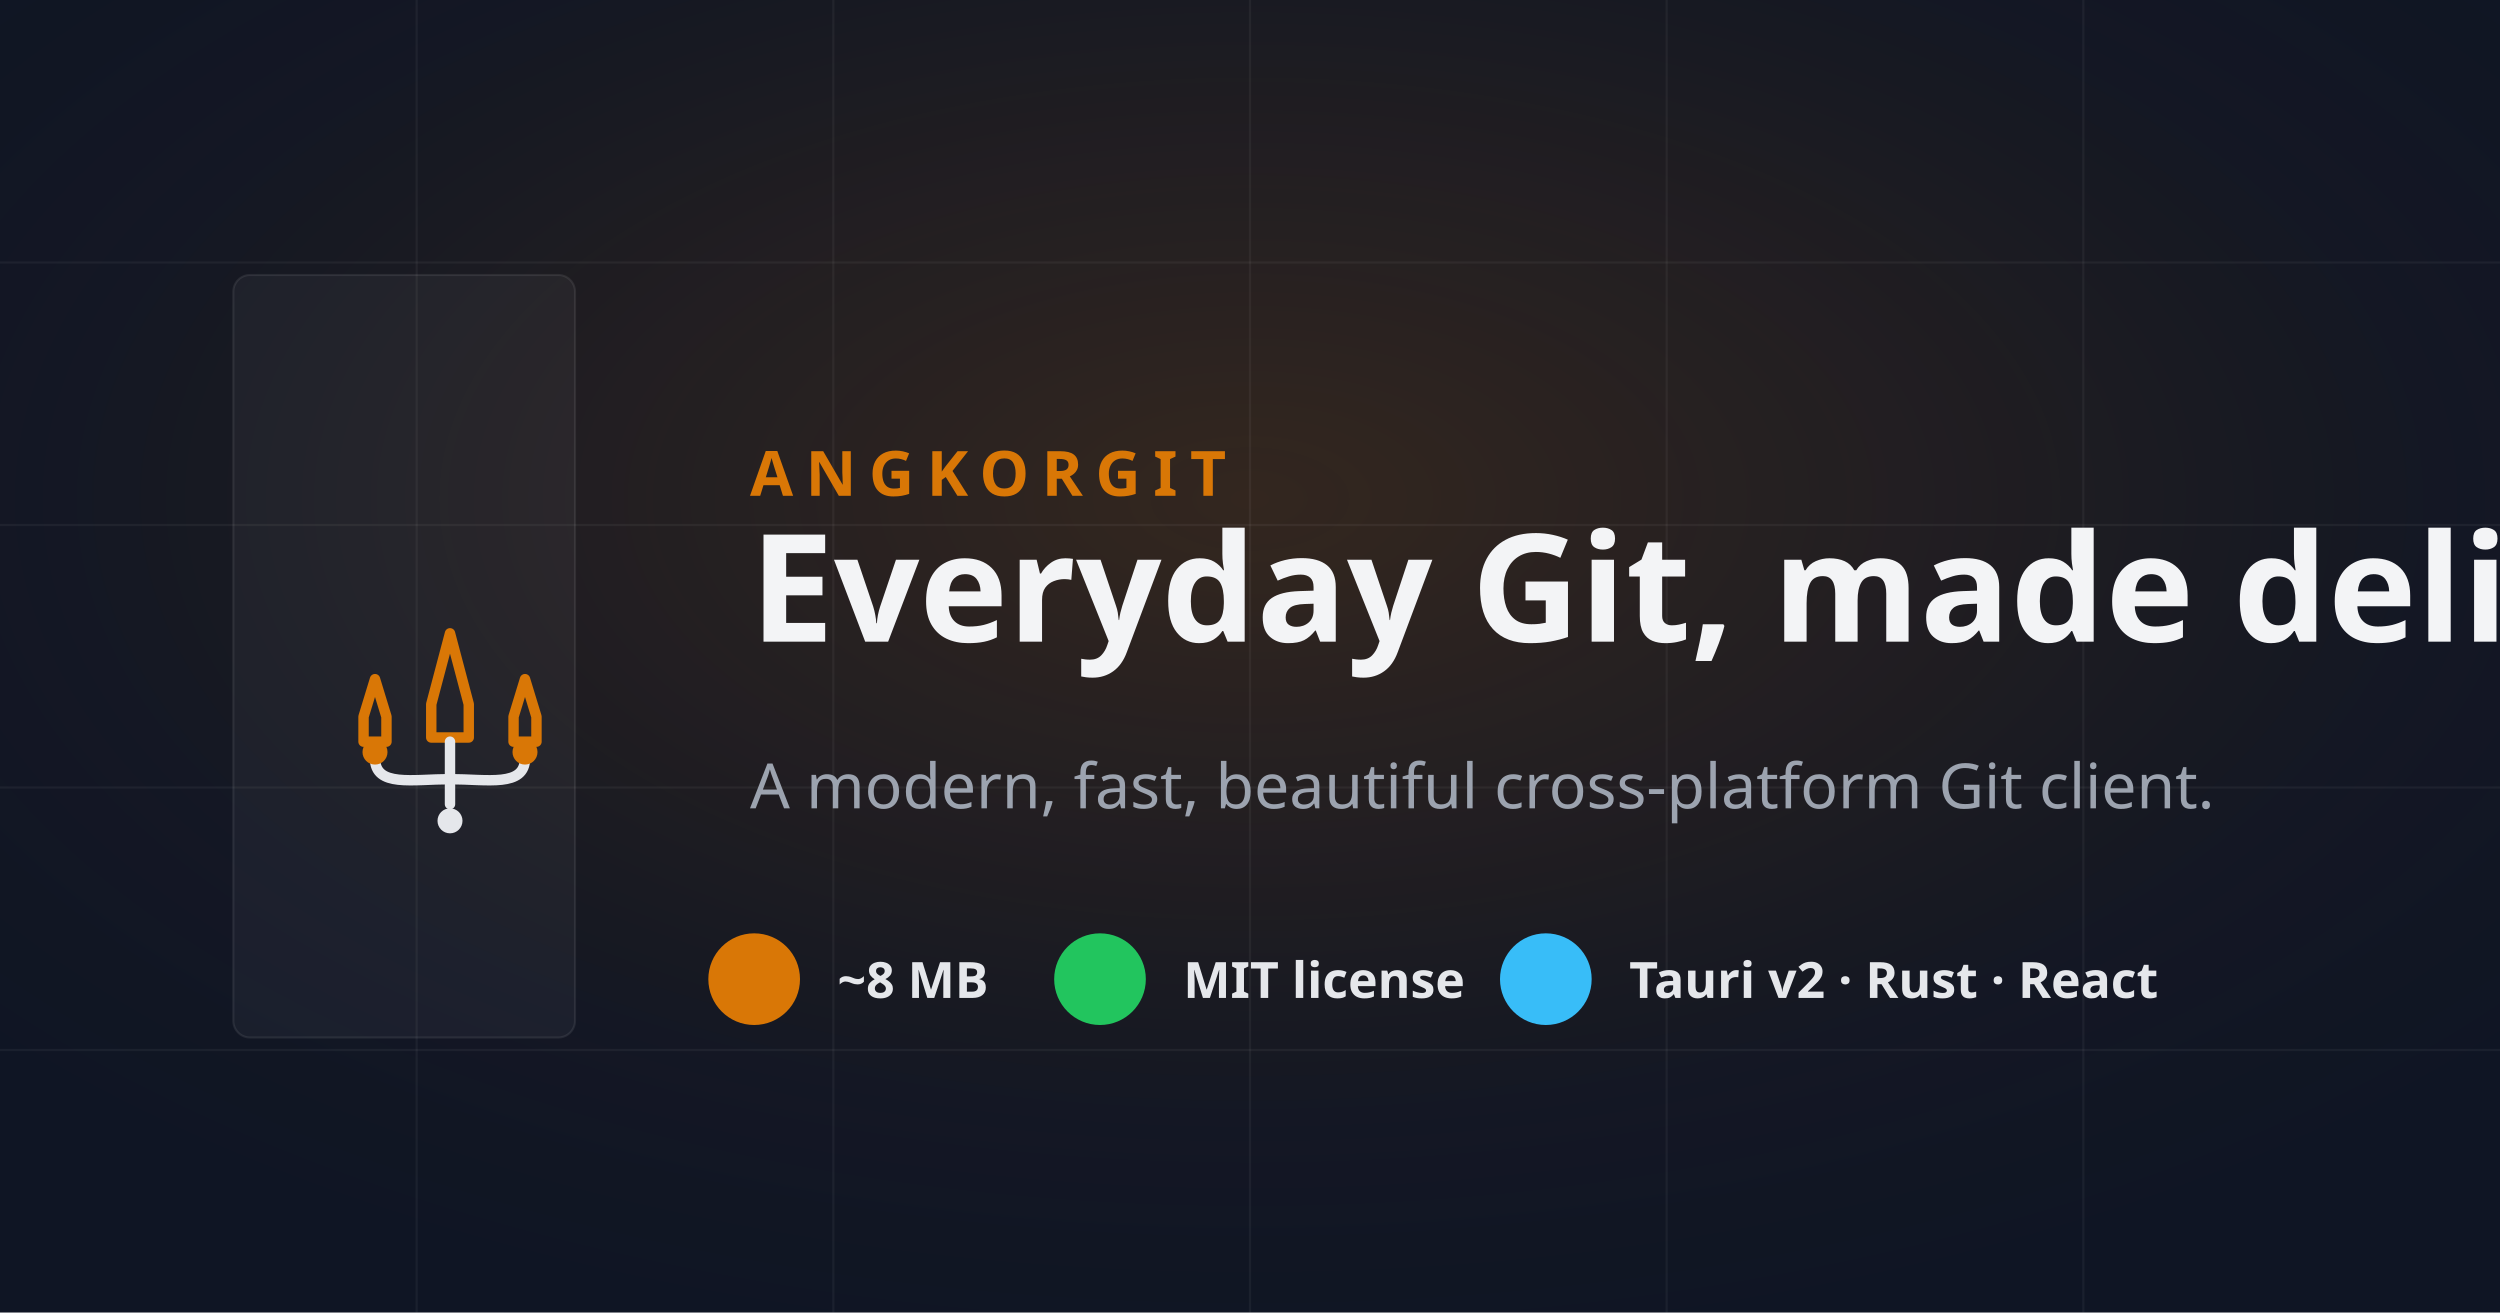
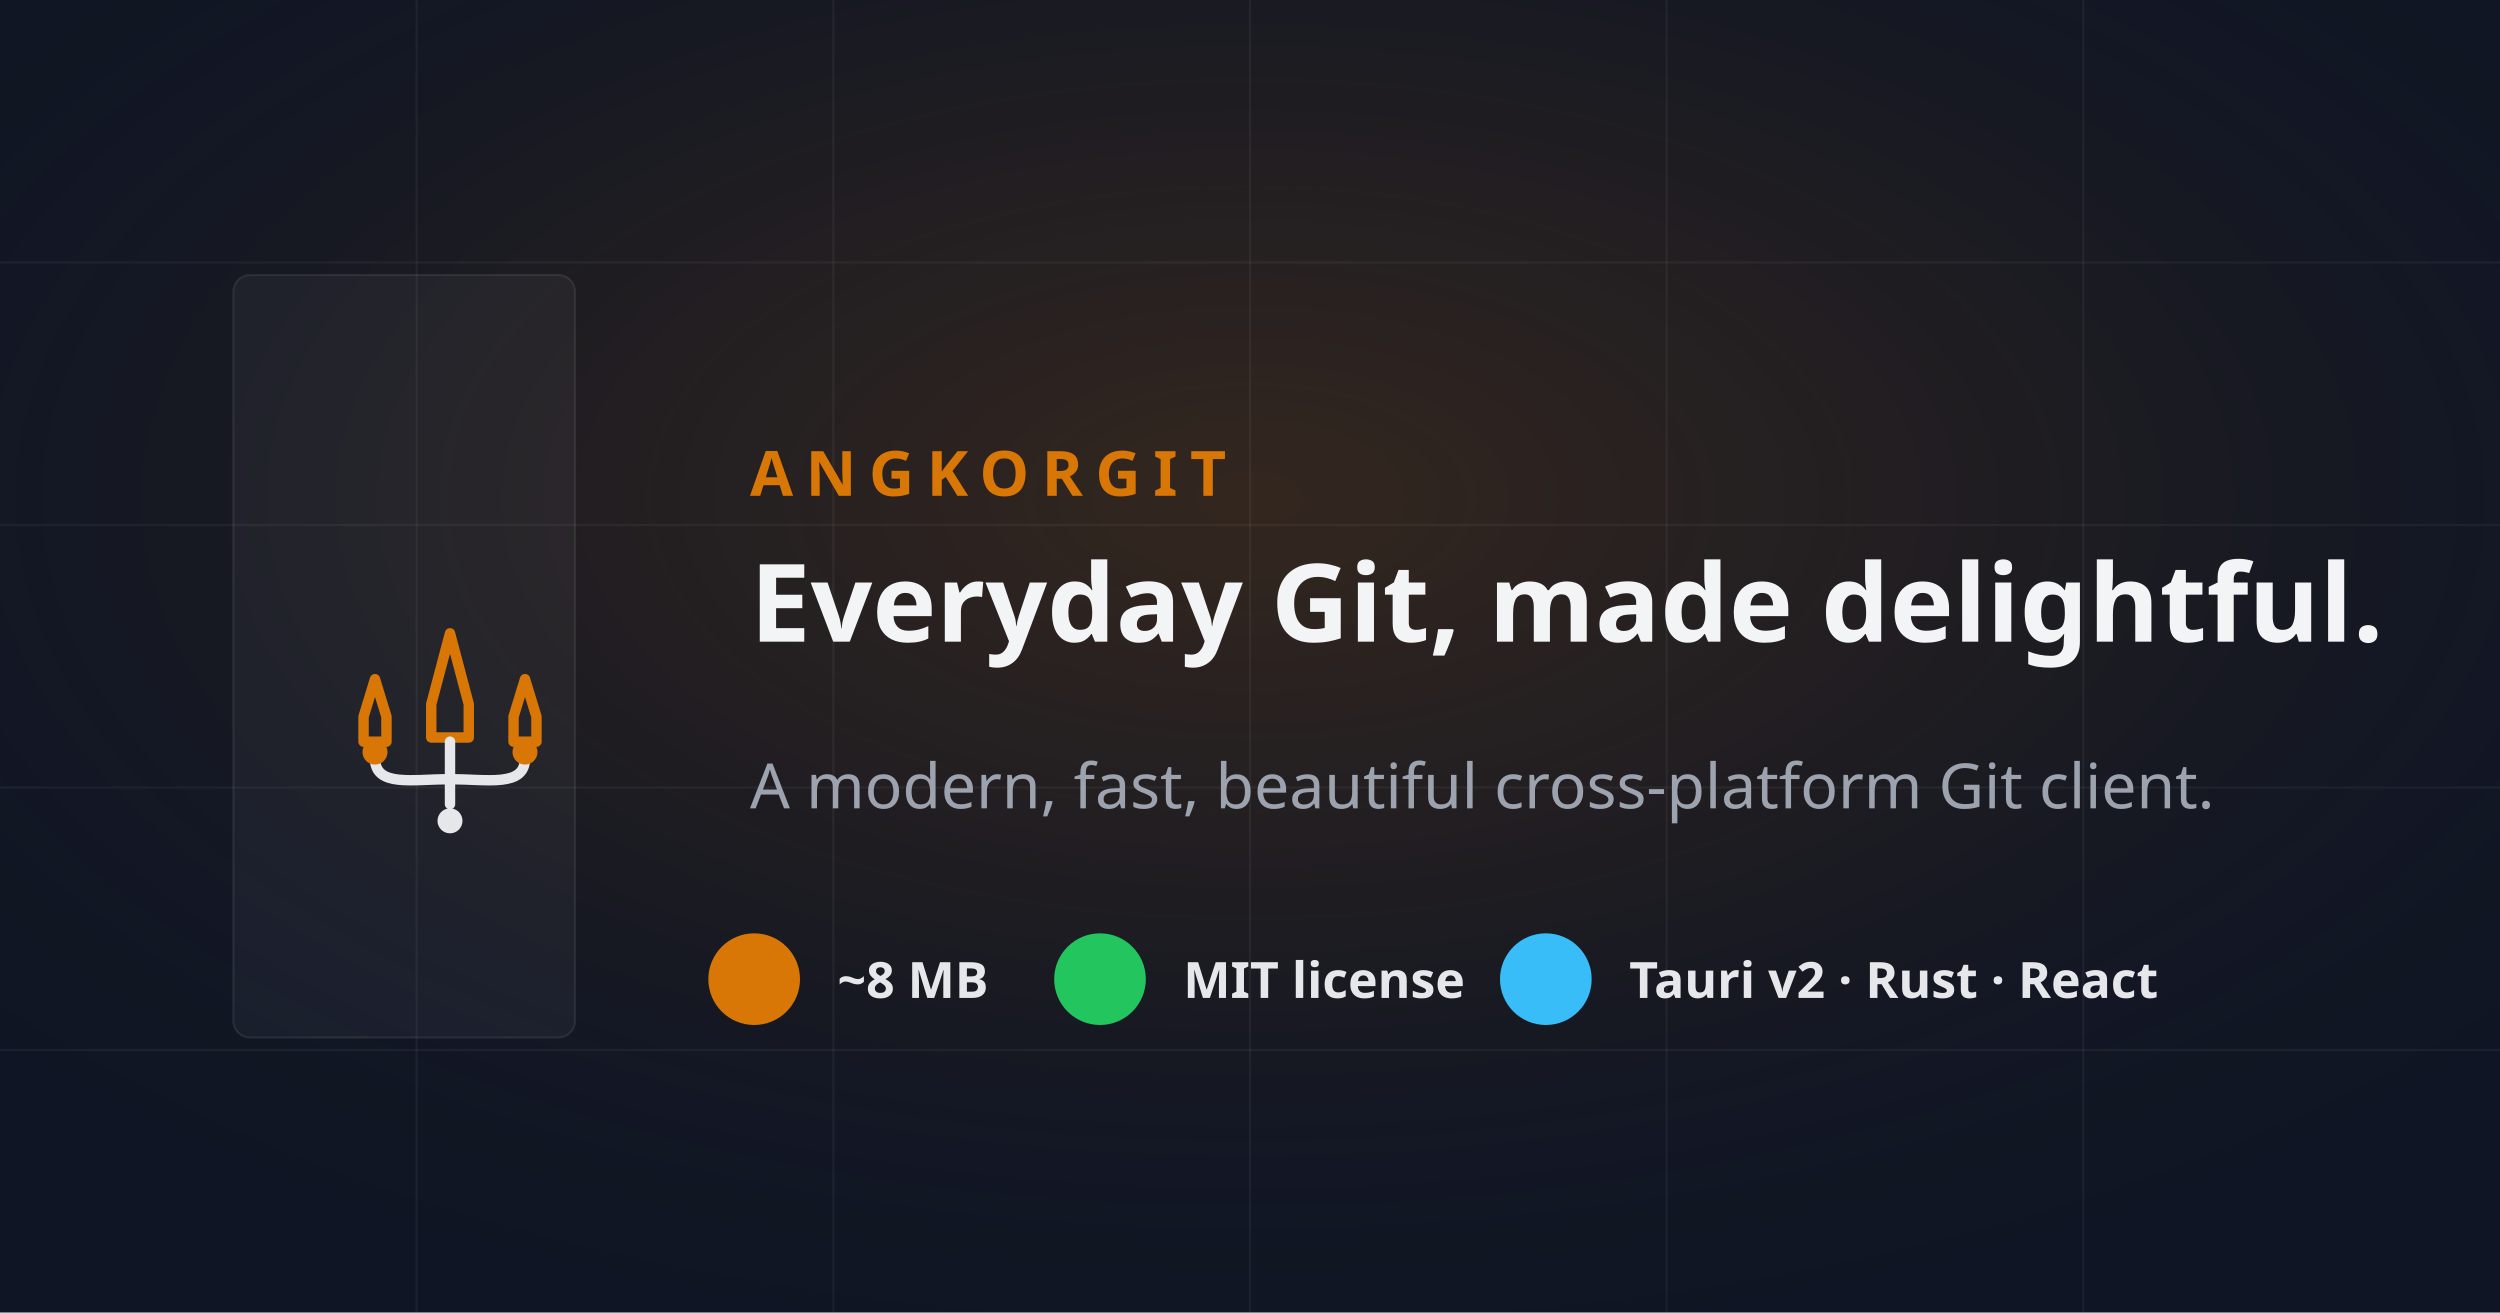
<svg xmlns="http://www.w3.org/2000/svg" width="1200" height="630" viewBox="0 0 1200 630">
  <defs>
    <radialGradient id="glow" cx="50%" cy="38%" r="70%">
      <stop offset="0%" stop-color="#D97706" stop-opacity="0.18" />
      <stop offset="55%" stop-color="#D97706" stop-opacity="0.05" />
      <stop offset="100%" stop-color="#0f1524" stop-opacity="0" />
    </radialGradient>
    <linearGradient id="grid" x1="0" y1="0" x2="0" y2="630" gradientUnits="userSpaceOnUse">
      <stop offset="0%" stop-color="#ffffff" stop-opacity="0.05" />
      <stop offset="100%" stop-color="#ffffff" stop-opacity="0.02" />
    </linearGradient>
  </defs>
  <rect width="1200" height="630" fill="#0f1524" />
  <rect width="1200" height="630" fill="url(#glow)" />
  <g stroke="#ffffff" stroke-opacity="0.05" stroke-width="1">
    <path d="M0 126 H1200 M0 252 H1200 M0 378 H1200 M0 504 H1200" />
    <path d="M200 0 V630 M400 0 V630 M600 0 V630 M800 0 V630 M1000 0 V630" />
  </g>
  <g>
    <rect x="112" y="132" width="164" height="366" rx="8" fill="rgba(255,255,255,0.04)" stroke="rgba(255,255,255,0.08)" />
    <g transform="translate(152 300)">
      <g stroke="#D97706" stroke-width="5" stroke-linecap="round" stroke-linejoin="round" fill="none">
        <path d="M64 4 L55 38 L55 54 L73 54 L73 38 Z" />
        <path d="M28 26 L22.5 44 L22.5 56 L33.5 56 L33.5 44 Z" />
        <path d="M100 26 L94.5 44 L94.5 56 L105.5 56 L105.5 44 Z" />
      </g>
      <g stroke="#e5e7eb" stroke-width="5" stroke-linecap="round" fill="none">
        <path d="M28 64 C28 78 46 74 64 74" />
        <path d="M100 64 C100 78 82 74 64 74" />
        <path d="M64 56 V 86" />
      </g>
      <circle cx="28" cy="61" r="6" fill="#D97706" />
      <circle cx="100" cy="61" r="6" fill="#D97706" />
      <circle cx="64" cy="94" r="6" fill="#e5e7eb" />
    </g>
  </g>
  <text x="360" y="238" font-family="sans-serif" font-size="30" font-weight="600" letter-spacing="6" fill="#D97706">ANGKORGIT</text>
-   <text x="360" y="308" font-family="sans-serif" font-size="72" font-weight="700" fill="#f3f4f6">Everyday Git, made delightful.</text>
+   <text x="360" y="308" font-family="sans-serif" font-size="52" font-weight="700" fill="#f3f4f6">Everyday Git, made delightful.</text>
  <text x="360" y="388" font-family="sans-serif" font-size="30" fill="#9ca3af">A modern, fast, beautiful cross-platform Git client.</text>
  <g font-family="sans-serif" font-size="24" font-weight="600">
    <g>
      <circle cx="362" cy="470" r="22" fill="#D97706" />
      <text x="402" y="479" fill="#e5e7eb">~8 MB</text>
    </g>
    <g>
      <circle cx="528" cy="470" r="22" fill="#22C55E" />
      <text x="568" y="479" fill="#e5e7eb">MIT license</text>
    </g>
    <g>
      <circle cx="742" cy="470" r="22" fill="#38bdf8" />
      <text x="782" y="479" fill="#e5e7eb">Tauri v2 · Rust · React</text>
    </g>
  </g>
</svg>
